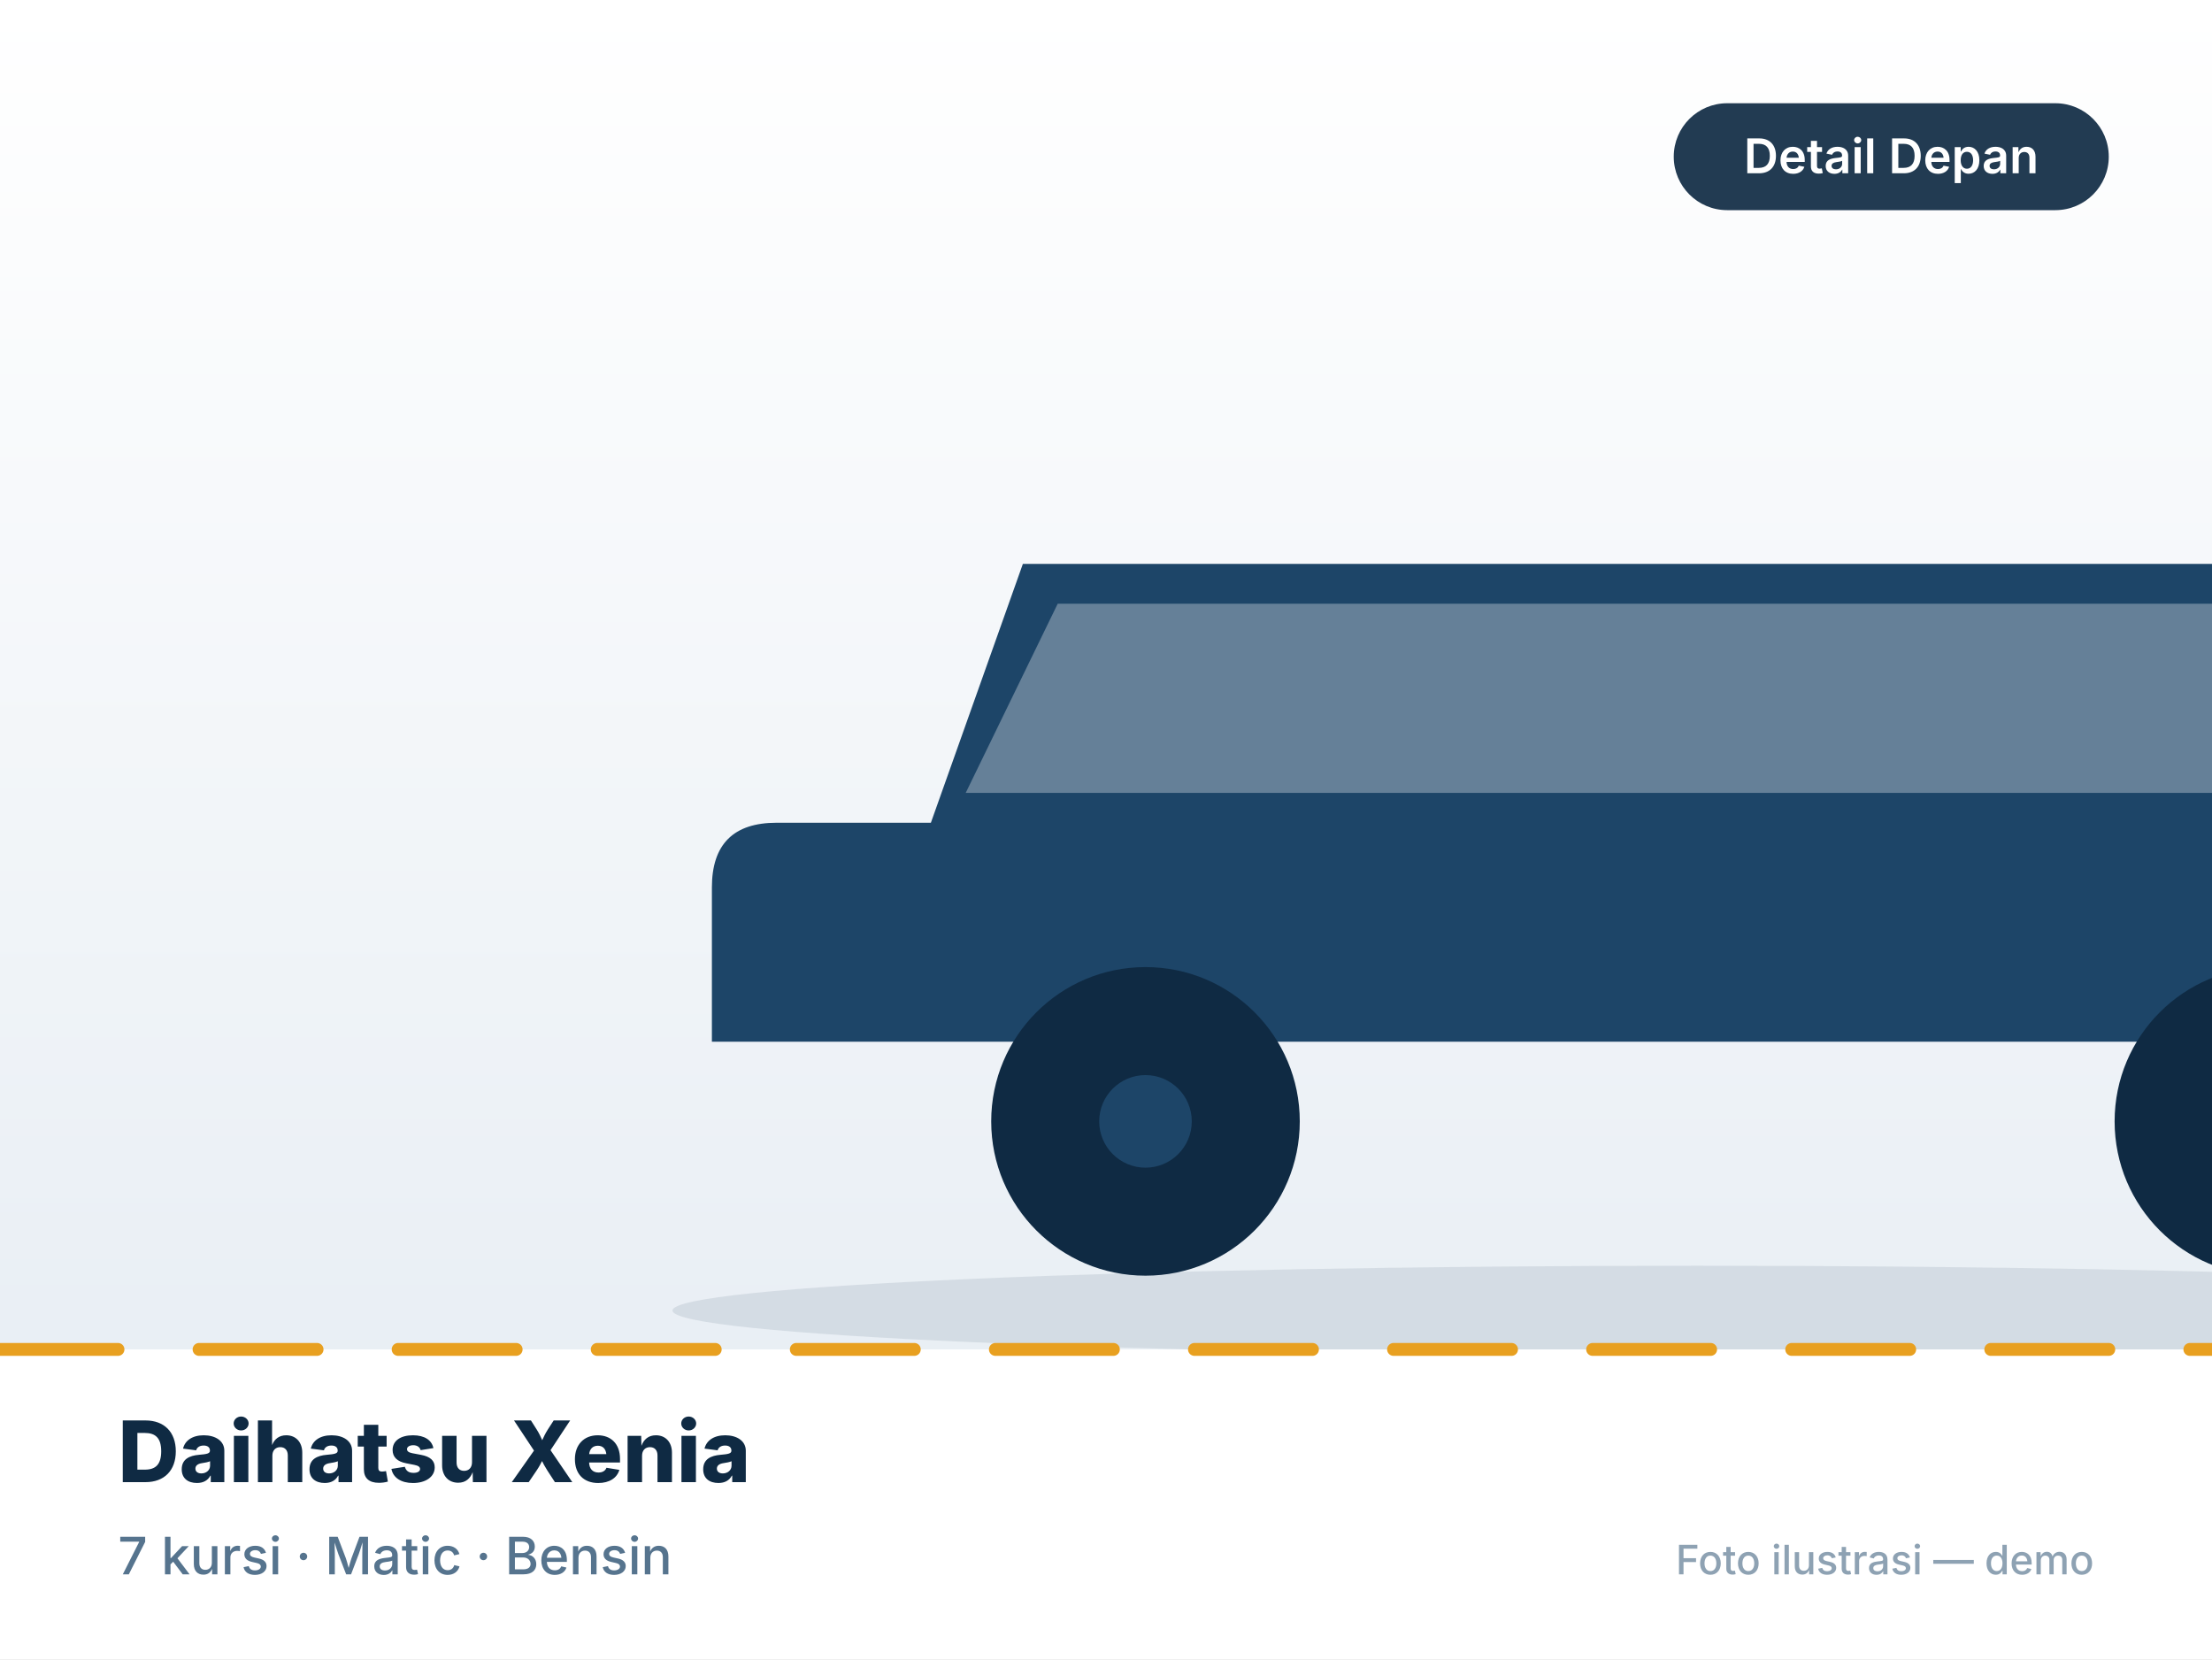
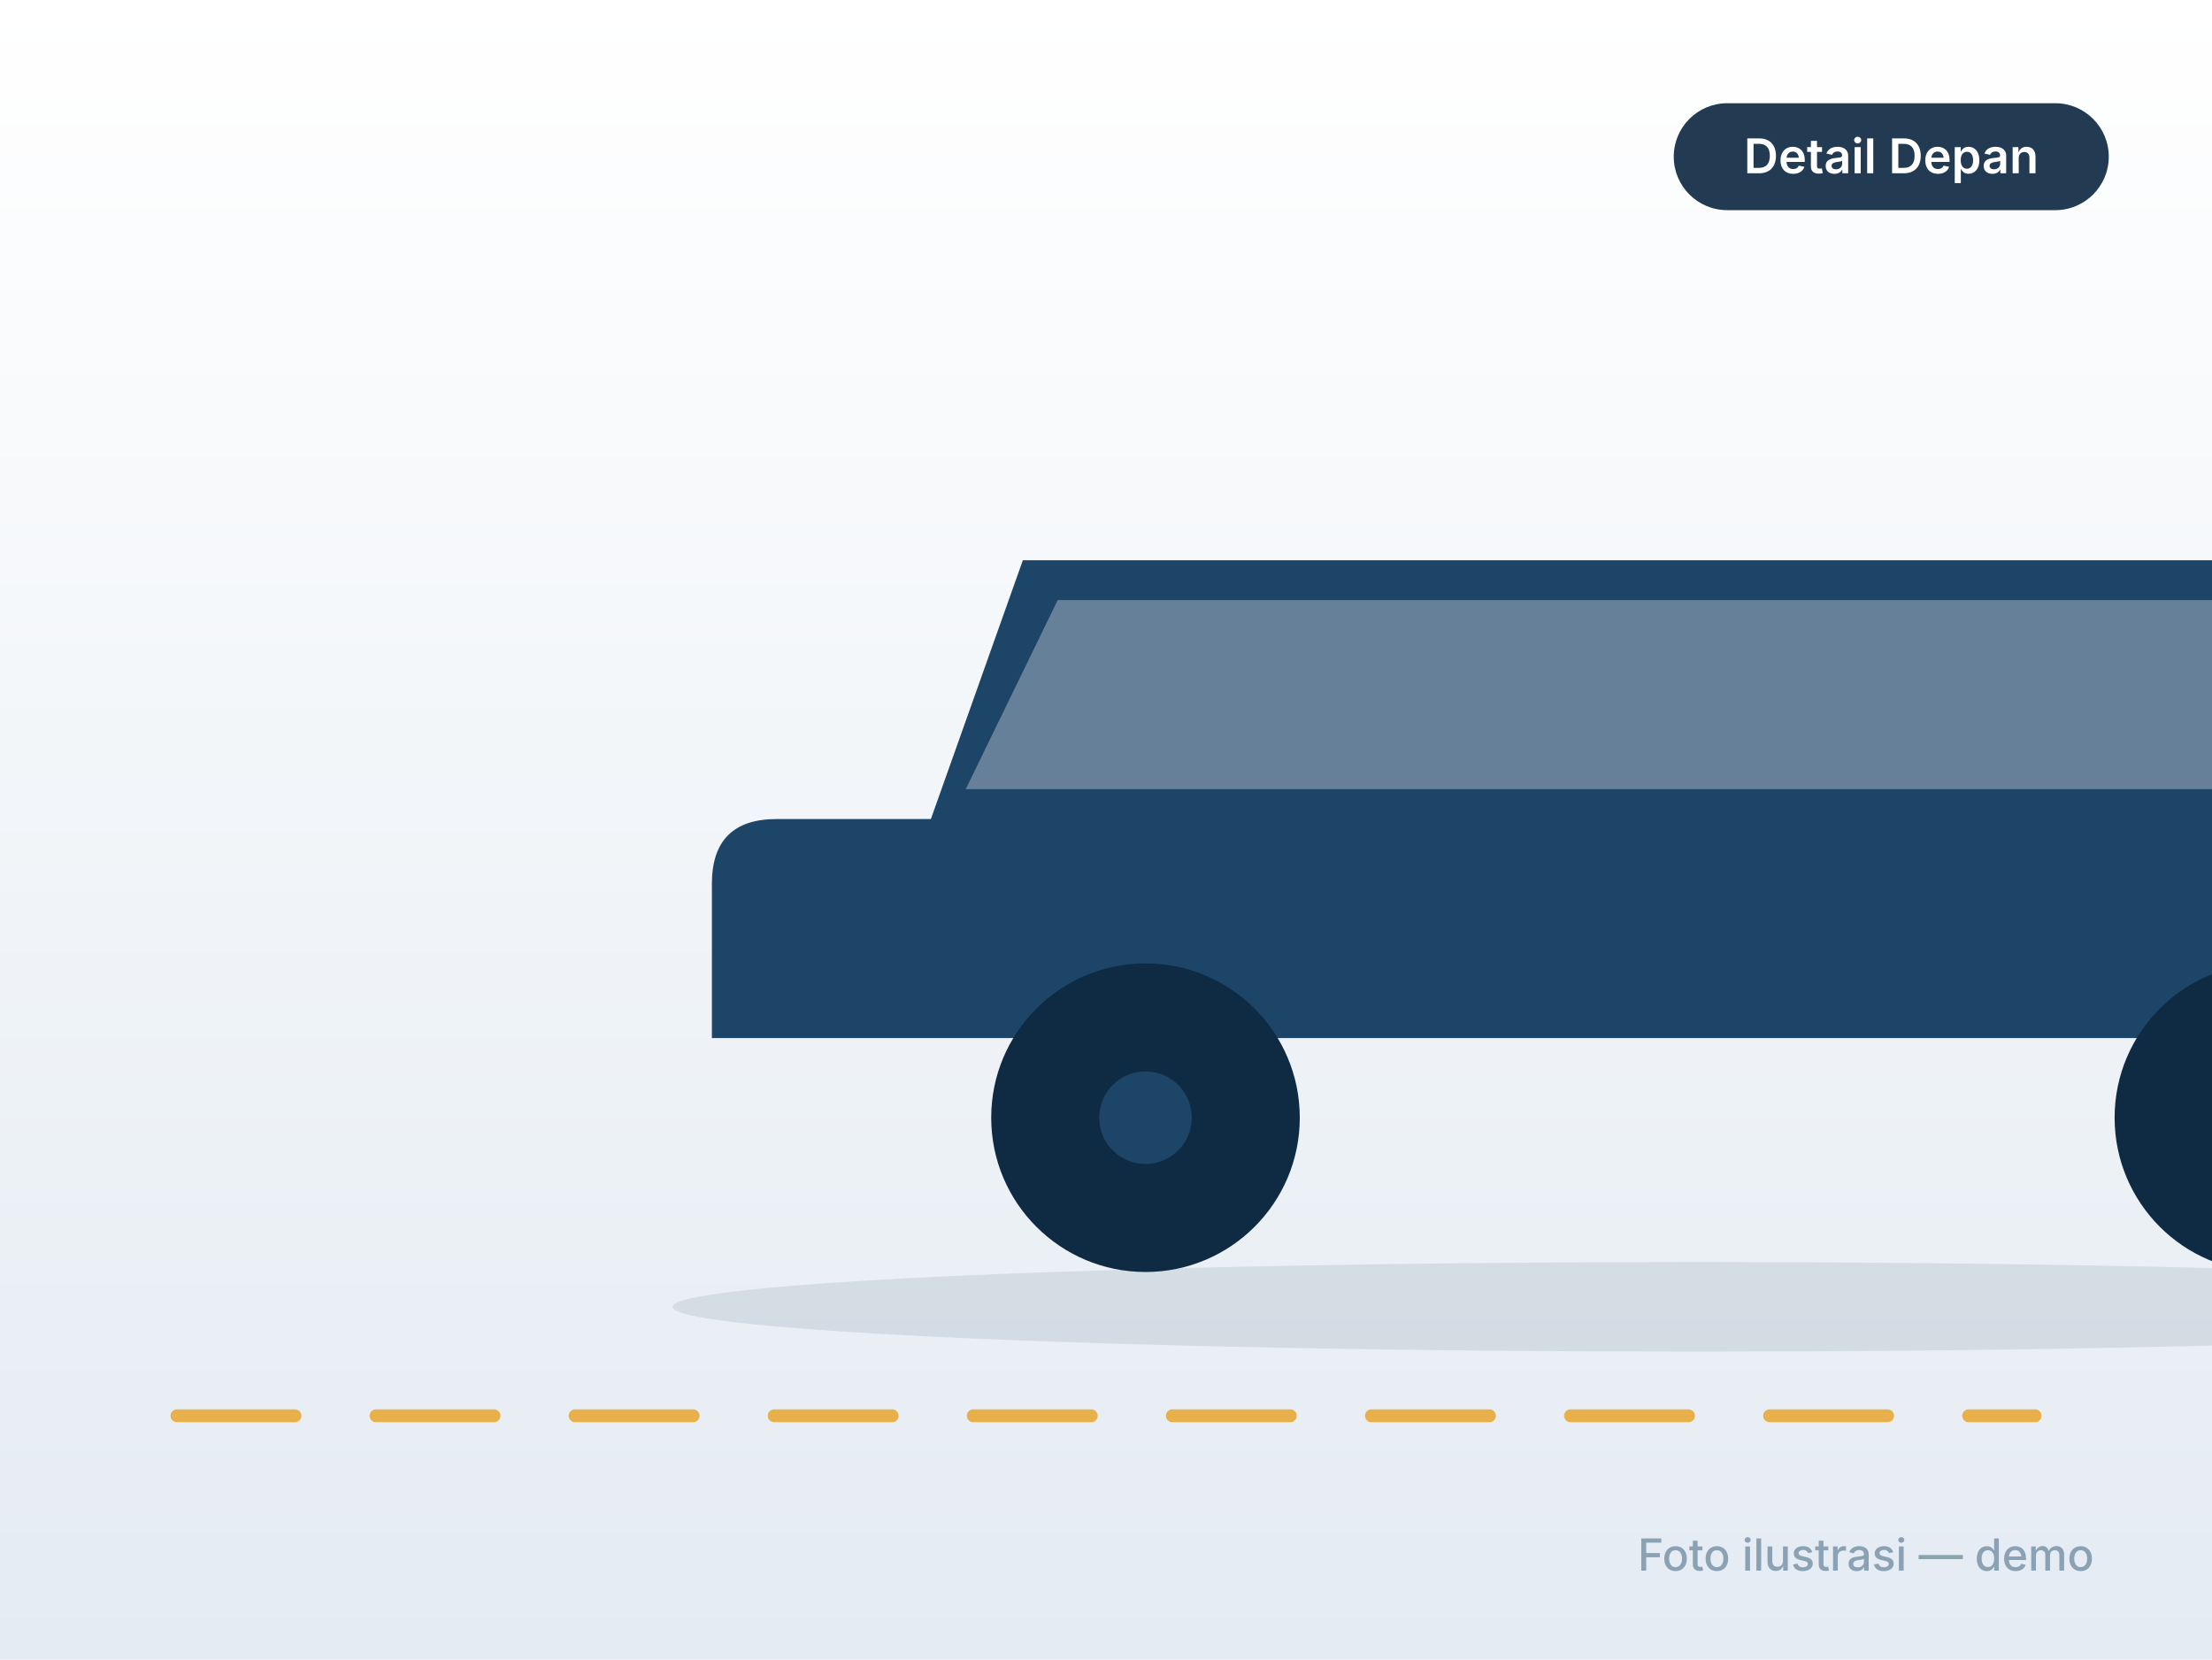
<svg xmlns="http://www.w3.org/2000/svg" viewBox="0 0 1200 900" width="1200" height="900" role="img" aria-label="Daihatsu Xenia — ilustrasi detail depan">
  <defs>
    <linearGradient id="bg" x1="0" y1="0" x2="0" y2="1">
      <stop offset="0" stop-color="#FFFFFF" />
      <stop offset="1" stop-color="#E4EBF2" />
    </linearGradient>
    <clipPath id="frame">
-       <rect x="0" y="0" width="1200" height="732" />
+       <rect x="0" y="0" width="1200" height="900" />
    </clipPath>
  </defs>
  <rect width="1200" height="900" fill="url(#bg)" />
  <g clip-path="url(#frame)">
-     <g transform="translate(110.8 -242.2) scale(1.35)">
+     <g transform="translate(110.8 -241.5) scale(1.35)">
      <g>
-         <ellipse cx="600" cy="706" rx="411.84" ry="18" fill="#0F2A43" opacity="0.10" />
-         <path d="       M 204 536       Q 204 510 230 510       L 292 510       L 328.96 406       L 912.4 406       L 930 510       L 970 510       Q 996 510 996 536       L 996 598       L 204 598       Z" fill="#1D4568" />
-         <path d="       M 306 498       L 342.96 422       L 898.4 422       L 916 498       Z" fill="#FFFFFF" opacity="0.32" />
-         <circle cx="378.24" cy="630" r="62" fill="#0F2A43" />
-         <circle cx="378.24" cy="630" r="18.6" fill="#1D4568" />
-         <circle cx="829.68" cy="630" r="62" fill="#0F2A43" />
-         <circle cx="829.68" cy="630" r="18.6" fill="#1D4568" />
+         <ellipse cx="600" cy="704" rx="411.84" ry="18" fill="#0F2A43" opacity="0.10" />
+         <path d="       M 204 534       Q 204 508 230 508       L 292 508       L 328.96 404       L 912.4 404       L 930 508       L 970 508       Q 996 508 996 534       L 996 596       L 204 596       Z" fill="#1D4568" />
+         <path d="       M 306 496       L 342.96 420       L 898.4 420       L 916 496       Z" fill="#FFFFFF" opacity="0.32" />
+         <circle cx="378.24" cy="628" r="62" fill="#0F2A43" />
+         <circle cx="378.24" cy="628" r="18.6" fill="#1D4568" />
+         <circle cx="829.68" cy="628" r="62" fill="#0F2A43" />
+         <circle cx="829.68" cy="628" r="18.6" fill="#1D4568" />
      </g>
    </g>
  </g>
-   <rect x="0" y="732" width="1200" height="168" fill="#FFFFFF" />
-   <line x1="0" y1="732" x2="1200" y2="732" stroke="#E8A020" stroke-width="7" stroke-dasharray="64 44" stroke-linecap="round" />
+   <line x1="96" y1="768" x2="1104" y2="768" stroke="#E8A020" stroke-width="7" stroke-dasharray="64 44" stroke-linecap="round" opacity="0.8" />
  <g font-family="Plus Jakarta Sans, Inter, system-ui, sans-serif">
-     <text x="64" y="804" font-size="46" font-weight="800" fill="#0F2A43">Daihatsu Xenia</text>
-     <text x="64" y="854" font-size="28" font-weight="500" fill="#1D4568" opacity="0.75">7 kursi · Matic · Bensin</text>
    <rect x="908" y="56" width="236" height="58" rx="29" fill="#0F2A43" opacity="0.92" />
    <text x="1026" y="94" font-size="26" font-weight="600" fill="#FFFFFF" text-anchor="middle">Detail Depan</text>
-     <text x="1136" y="854" font-size="22" font-weight="500" fill="#1D4568" opacity="0.5" text-anchor="end">Foto ilustrasi — demo</text>
+     <text x="1136" y="852" font-size="24" font-weight="500" fill="#1D4568" opacity="0.45" text-anchor="end">Foto ilustrasi — demo</text>
  </g>
</svg>
